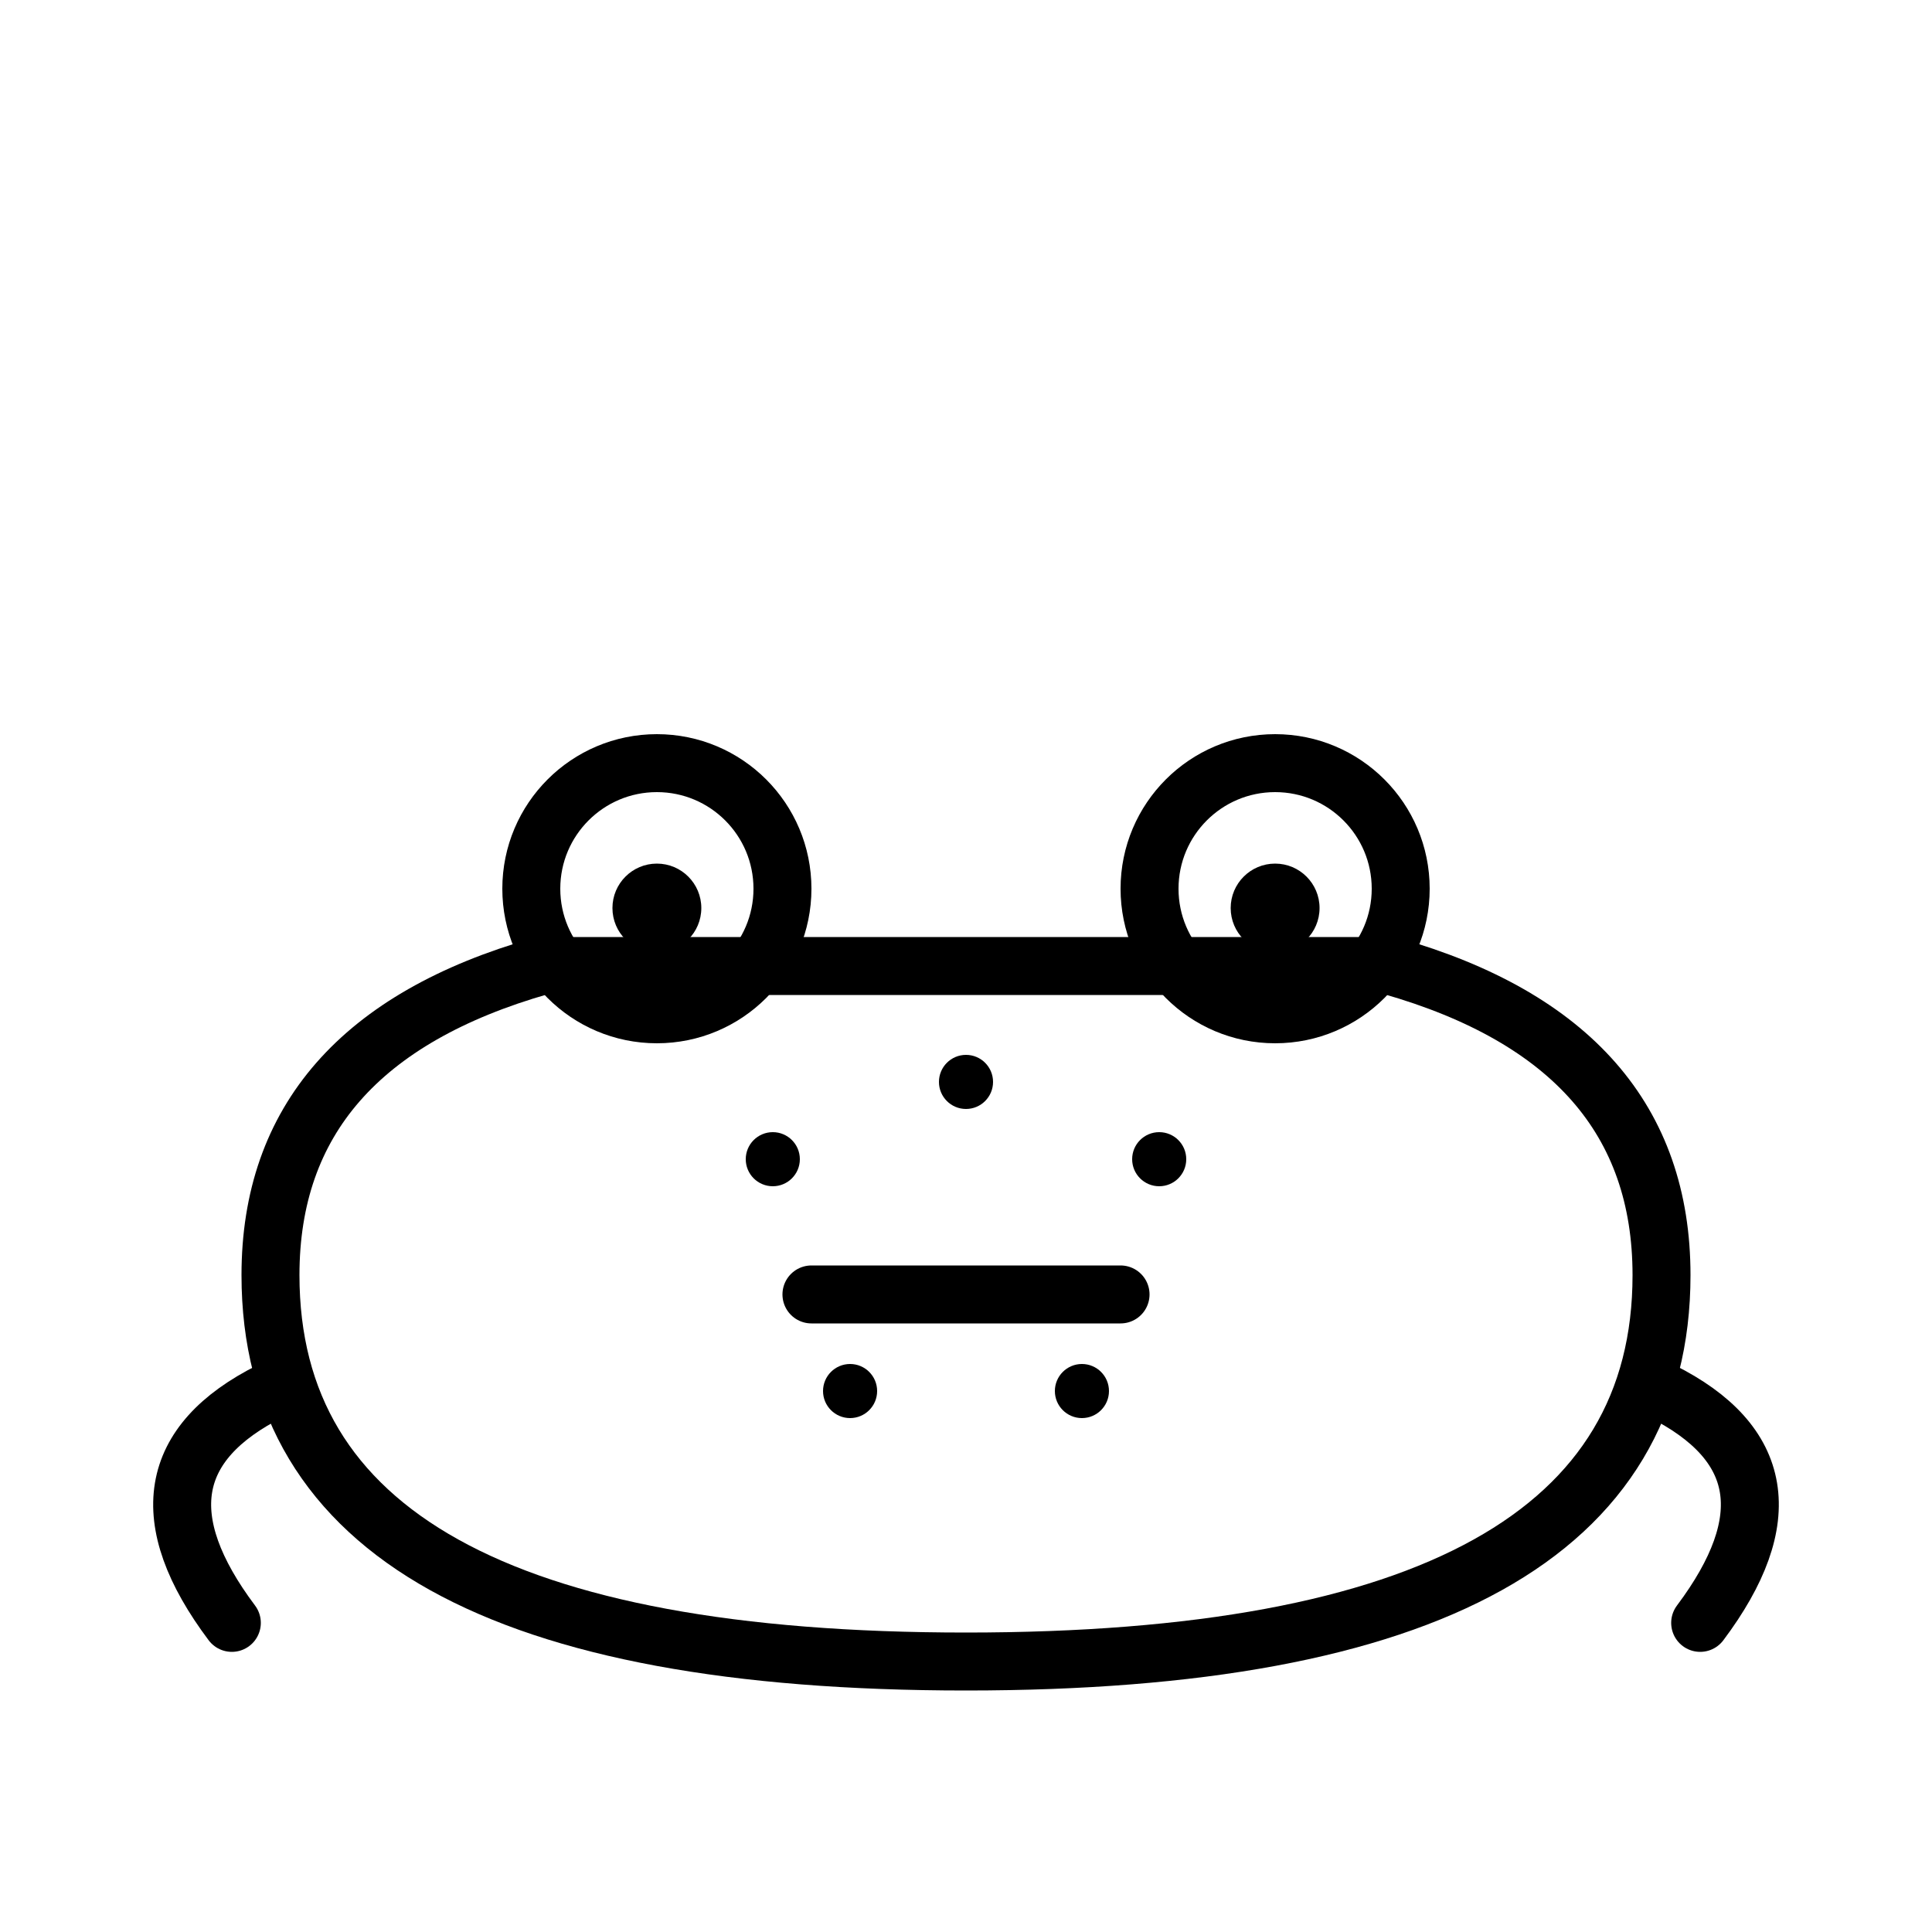
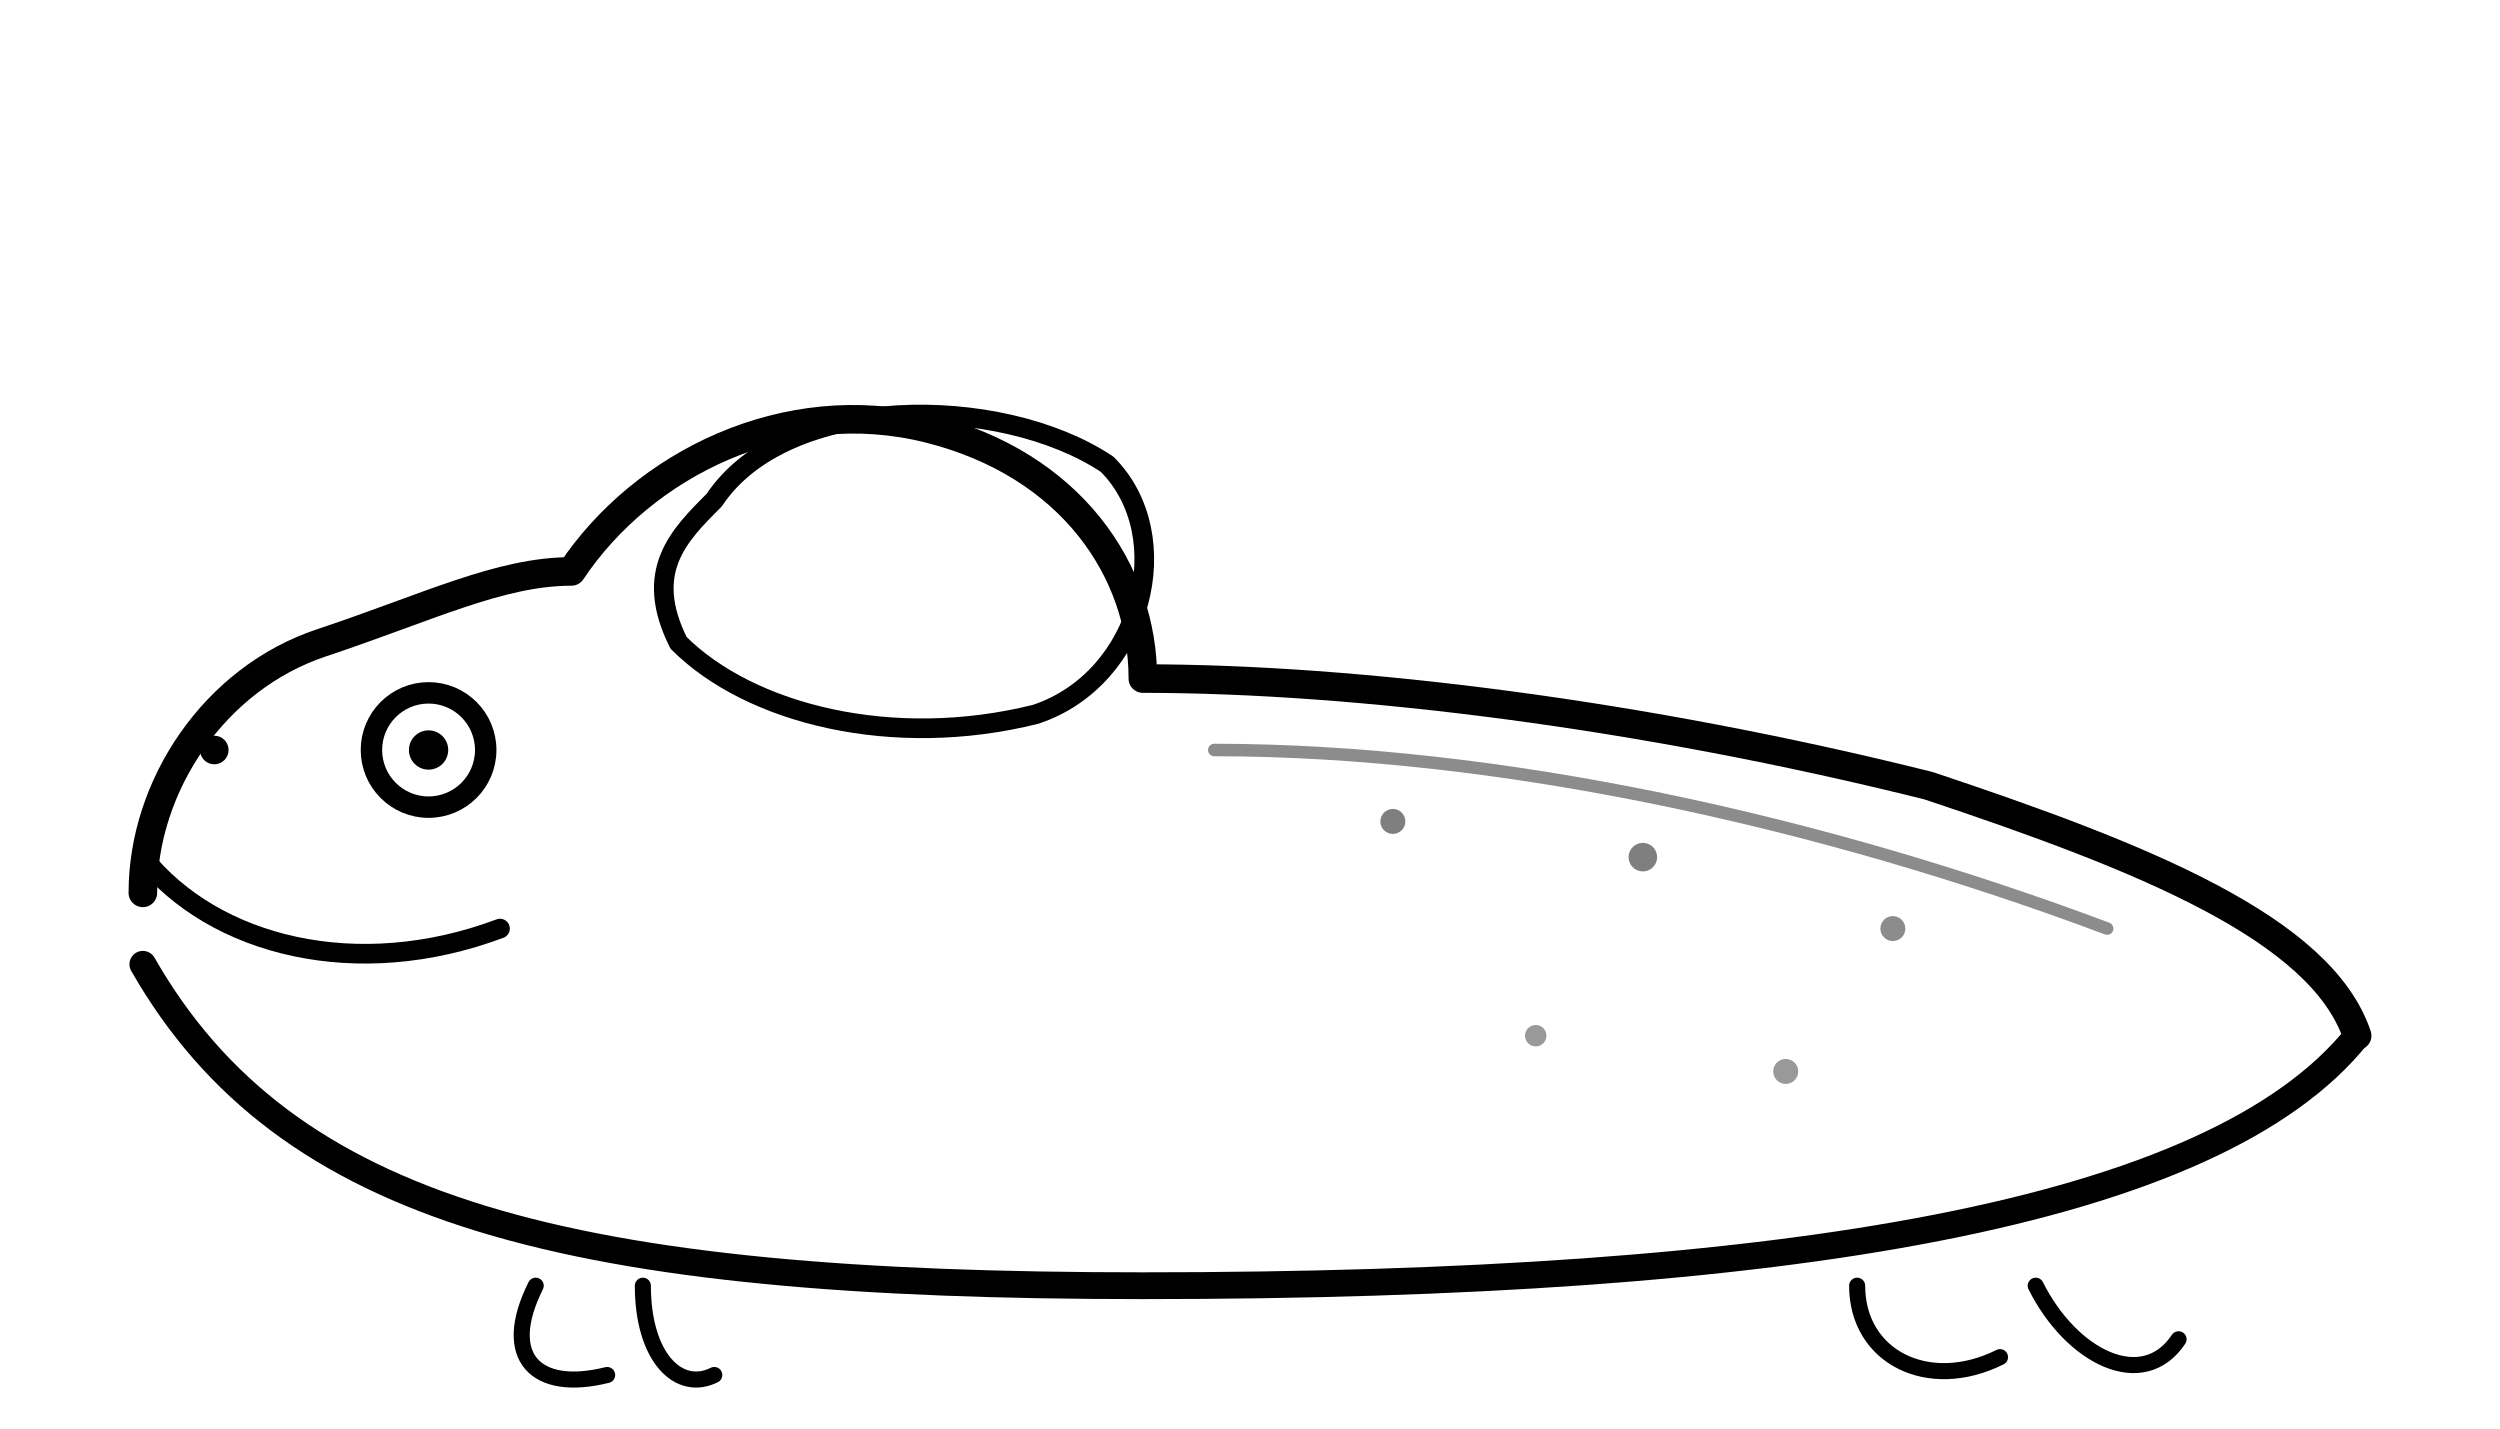
- <svg xmlns="http://www.w3.org/2000/svg" viewBox="0 0 100 100">
-   <g fill="none" stroke="#000" stroke-width="3" stroke-linecap="round" stroke-linejoin="round">
-     <path d="M14,66 Q14,86 50,86 Q86,86 86,66 Q86,54 72,50 L28,50 Q14,54 14,66 Z" />
-     <circle cx="34" cy="46" r="6.5" />
-     <circle cx="66" cy="46" r="6.5" />
-     <path d="M42,67 L58,67" />
-     <path d="M14,72 Q6,76 12,84" />
-     <path d="M86,72 Q94,76 88,84" />
-   </g>
-   <circle cx="34" cy="47" r="2.3" fill="#000" />
-   <circle cx="66" cy="47" r="2.3" fill="#000" />
-   <circle cx="40" cy="60" r="1.4" fill="#000" />
-   <circle cx="50" cy="56" r="1.4" fill="#000" />
-   <circle cx="60" cy="60" r="1.4" fill="#000" />
-   <circle cx="44" cy="72" r="1.4" fill="#000" />
-   <circle cx="56" cy="72" r="1.4" fill="#000" />
+ <svg xmlns="http://www.w3.org/2000/svg" viewBox="0 0 140 80" fill="none" stroke="currentColor" stroke-linecap="round" stroke-linejoin="round">
+   <path d="M8,50 C8,44 12,38 18,36 C24,34 28,32 32,32            C36,26 44,22 52,24 C60,26 64,32 64,38            C76,38 92,40 108,44 C120,48 130,52 132,58" stroke-width="1.6" />
+   <path d="M8,54 C16,68 32,72 64,72 C100,72 124,68 132,58" stroke-width="1.5" />
+   <path d="M40,28 C44,22 56,22 62,26 C66,30 64,38 58,40 C50,42 42,40 38,36 C36,32 38,30 40,28 Z" stroke-width="1.1" />
+   <path d="M68,42 C84,42 102,46 118,52" stroke-width="0.7" opacity="0.45" />
+   <circle cx="24" cy="42" r="3.2" stroke-width="1.2" />
+   <circle cx="24" cy="42" r="1.1" fill="currentColor" stroke="none" />
+   <path d="M8,48 C12,53 20,55 28,52" stroke-width="1.1" />
+   <circle cx="12" cy="42" r="0.8" fill="currentColor" stroke="none" />
+   <path d="M30,72 C28,76 30,78 34,77 M36,72 C36,76 38,78 40,77" stroke-width="0.9" />
+   <path d="M104,72 C104,76 108,78 112,76 M114,72 C116,76 120,78 122,75" stroke-width="0.9" />
+   <circle cx="78" cy="46" r="0.7" fill="currentColor" stroke="none" opacity="0.5" />
+   <circle cx="92" cy="48" r="0.8" fill="currentColor" stroke="none" opacity="0.5" />
+   <circle cx="106" cy="52" r="0.7" fill="currentColor" stroke="none" opacity="0.45" />
+   <circle cx="86" cy="58" r="0.6" fill="currentColor" stroke="none" opacity="0.4" />
+   <circle cx="100" cy="60" r="0.7" fill="currentColor" stroke="none" opacity="0.4" />
</svg>
